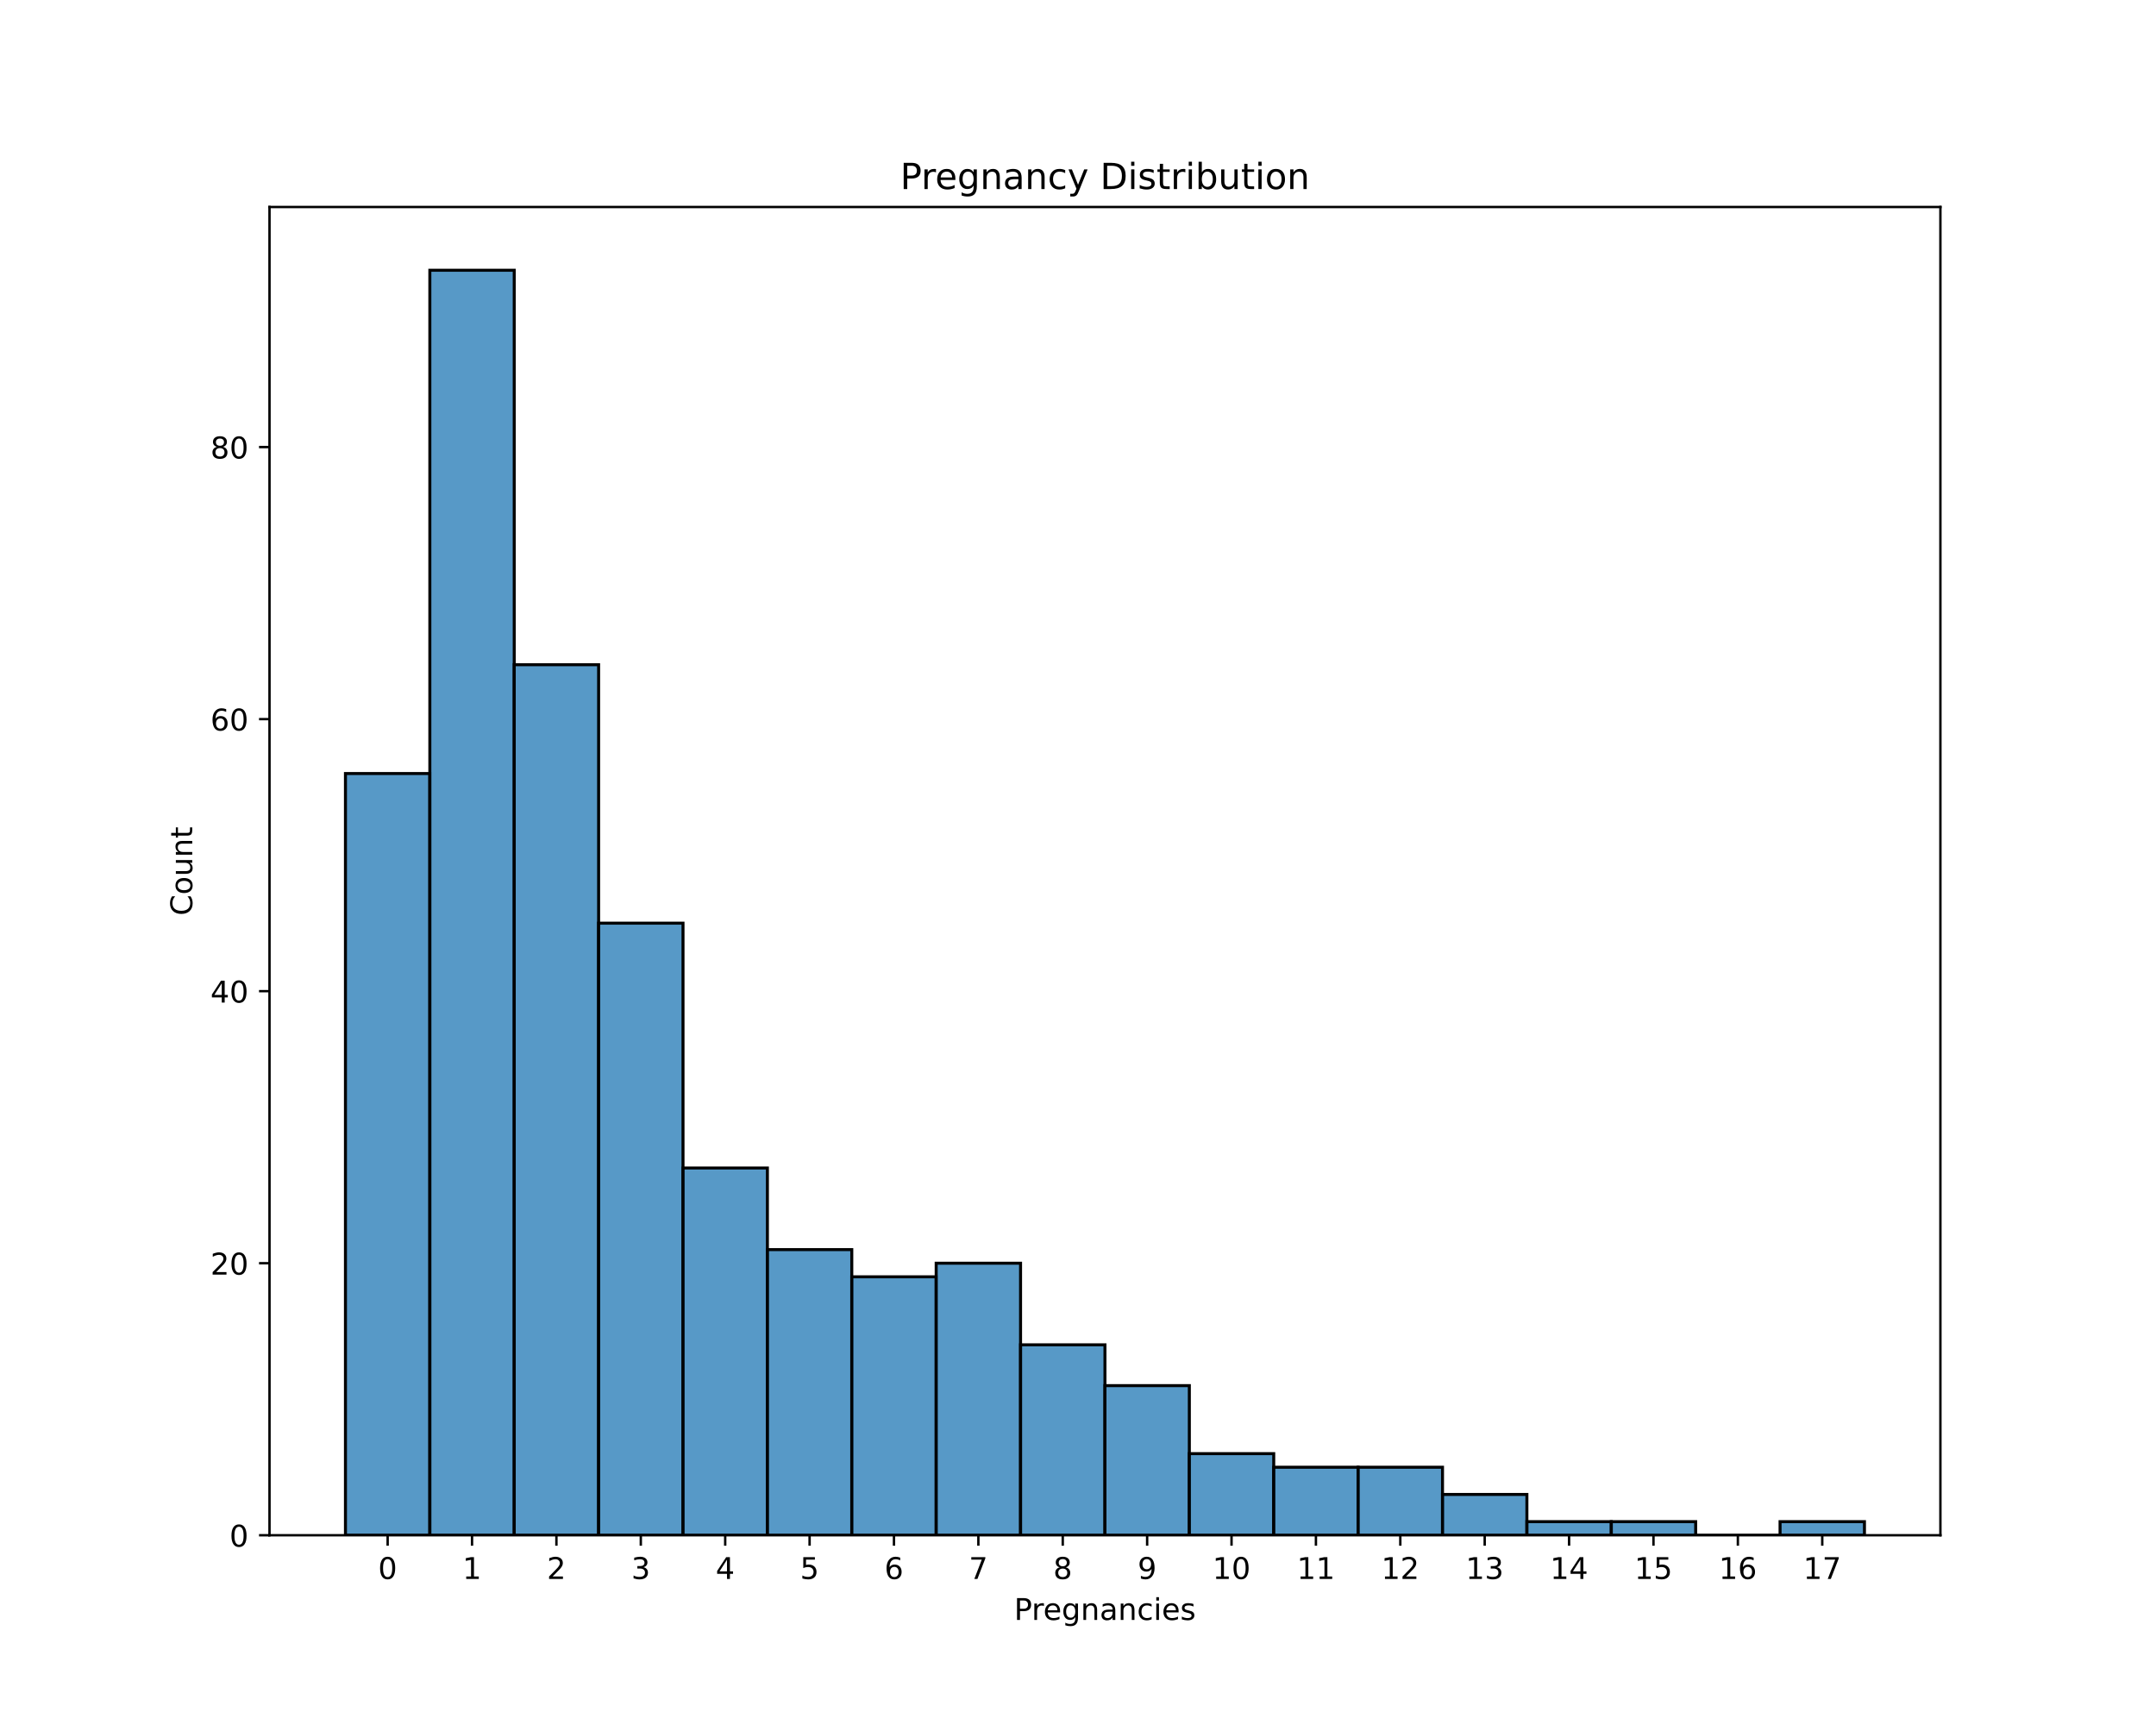
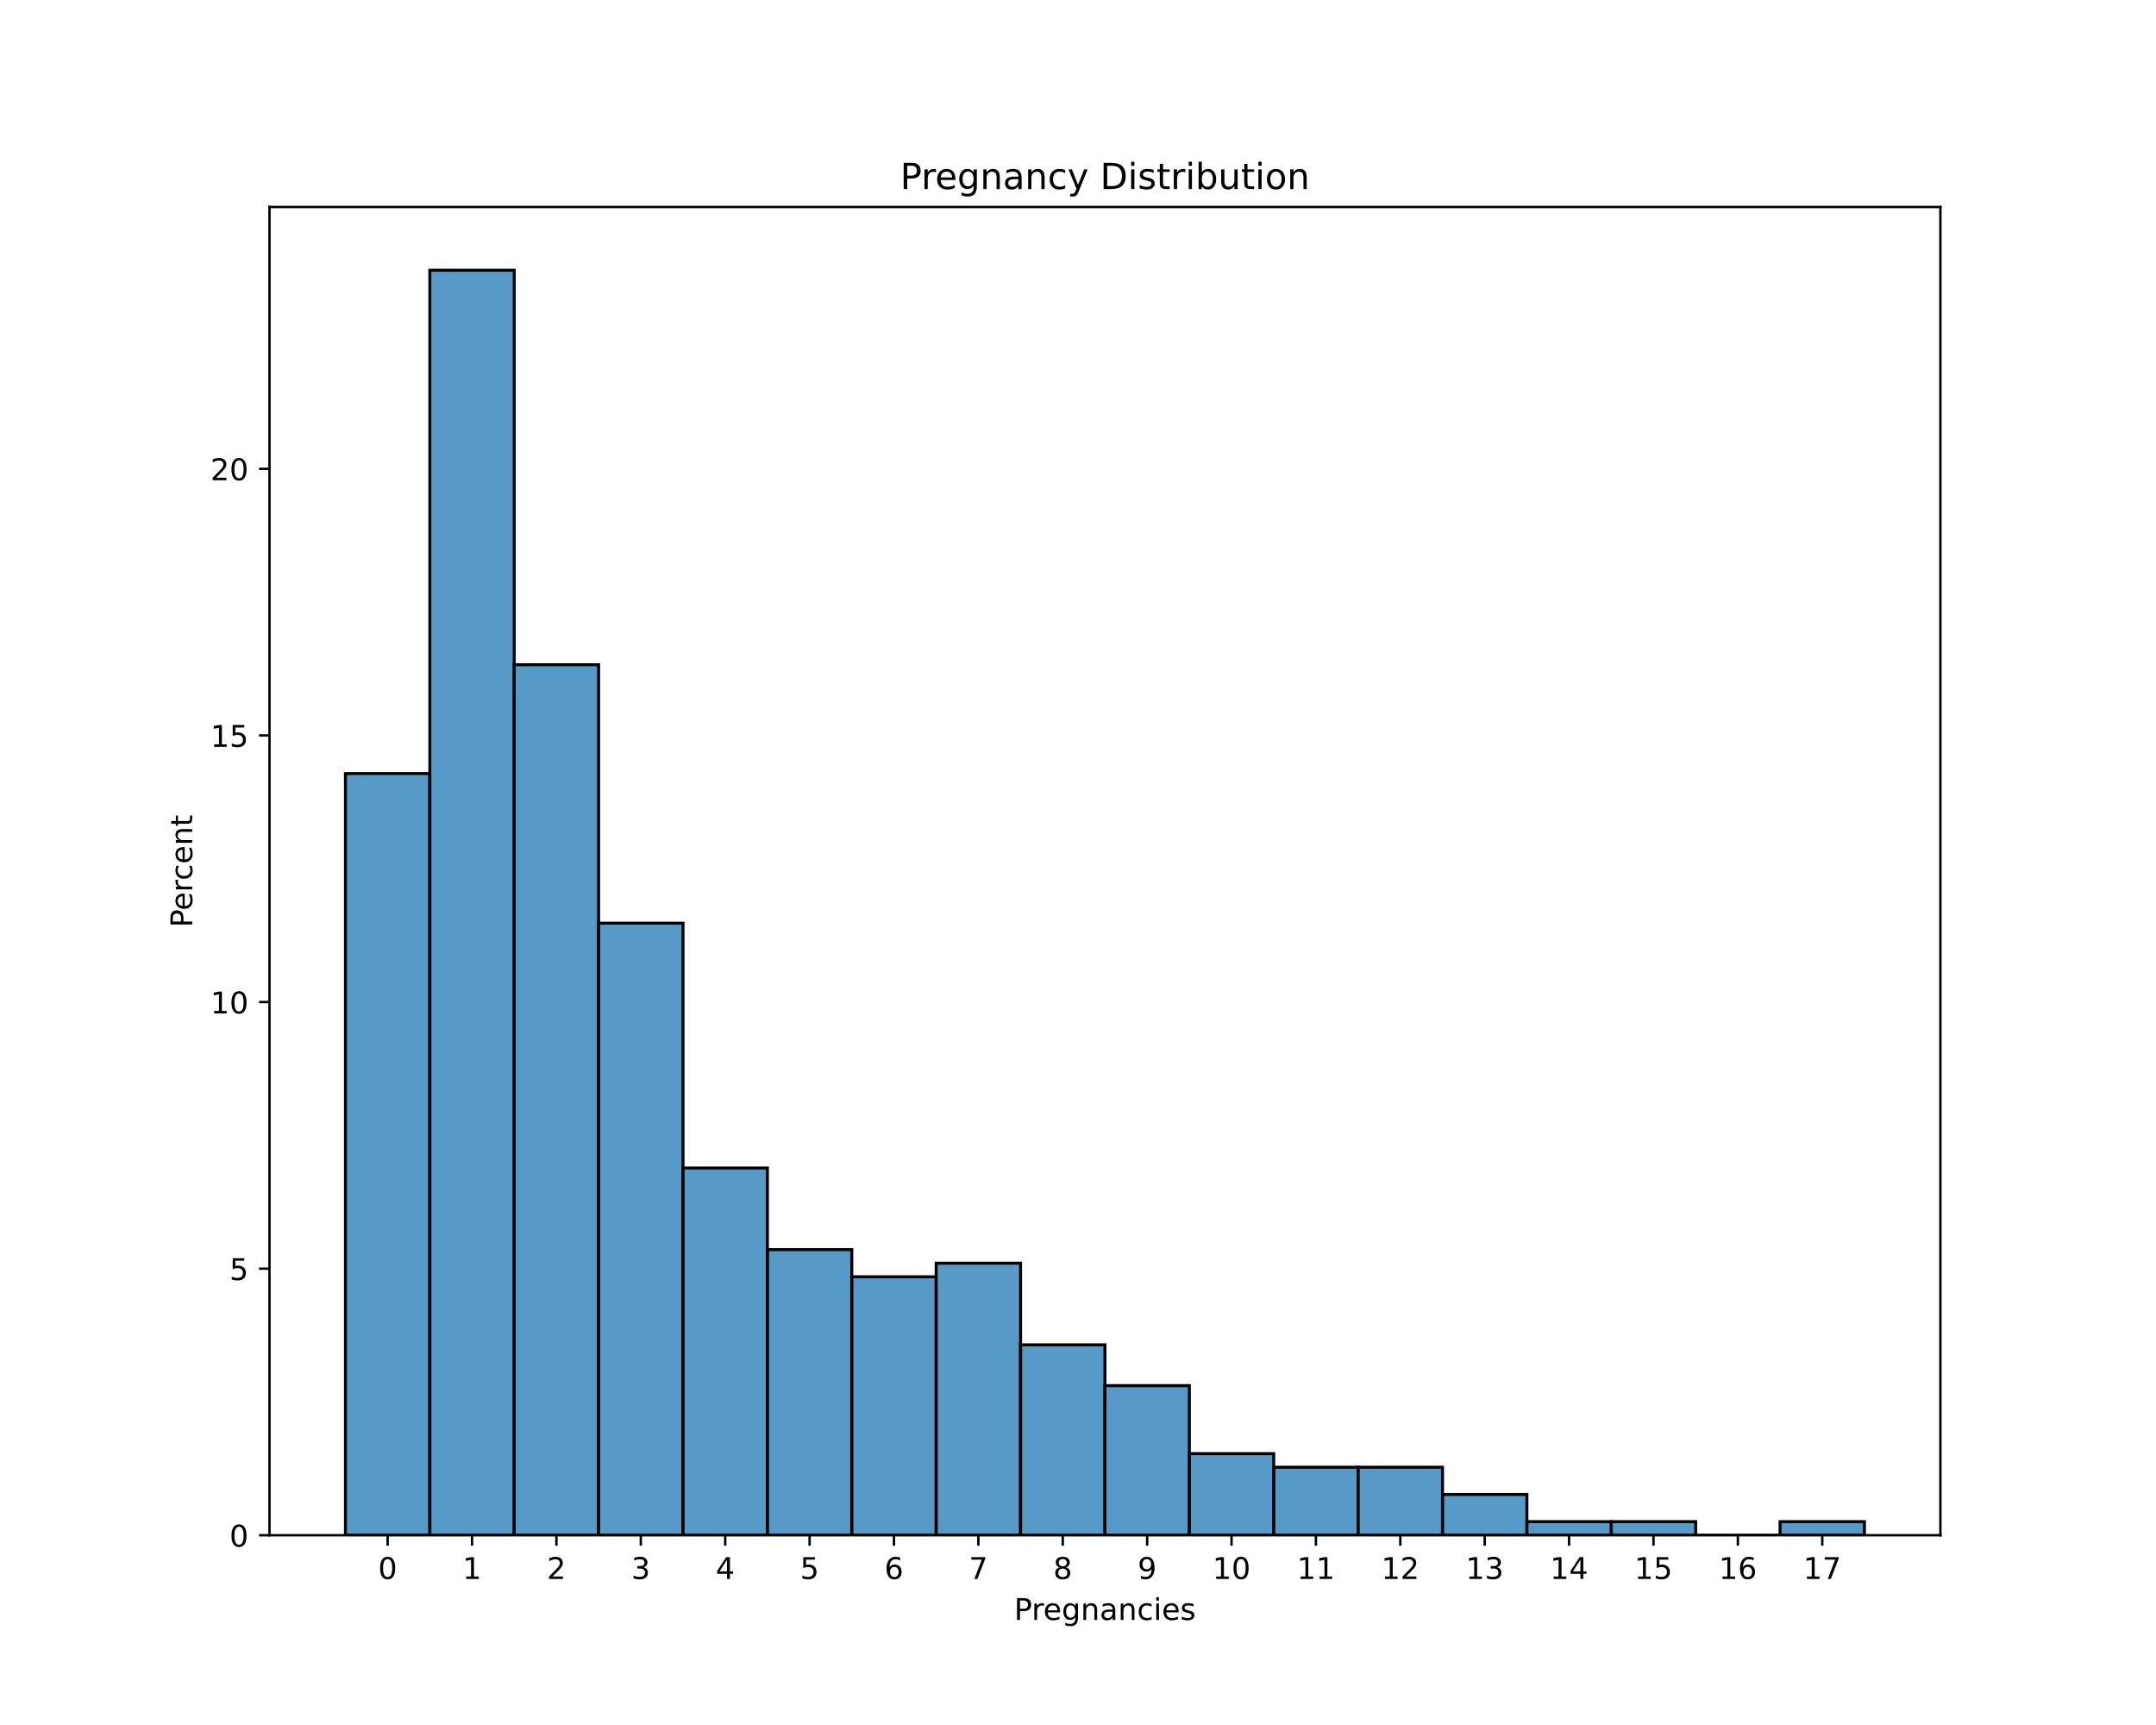
<svg xmlns="http://www.w3.org/2000/svg" xmlns:xlink="http://www.w3.org/1999/xlink" width="720pt" height="576pt" viewBox="0 0 720 576" version="1.1">
  <defs>
    <style type="text/css">*{stroke-linejoin: round; stroke-linecap: butt}</style>
  </defs>
  <g id="figure_1">
    <g id="patch_1">
      <path d="M 0 576  L 720 576  L 720 0  L 0 0  z " style="fill: #ffffff" />
    </g>
    <g id="axes_1">
      <g id="patch_2">
        <path d="M 90 512.64  L 648 512.64  L 648 69.12  L 90 69.12  z " style="fill: #ffffff" />
      </g>
      <g id="patch_3">
-         <path d="M 115.364 512.64  L 143.545 512.64  L 143.545 258.292  L 115.364 258.292  z " clip-path="url(#p772359a244)" style="fill: #1f77b4; fill-opacity: 0.75; stroke: #000000; stroke-linejoin: miter" />
+         <path d="M 115.364 512.64  L 143.545 512.64  L 143.545 258.292  L 115.364 258.292  z " clip-path="url(#p35749e398b)" style="fill: #1f77b4; fill-opacity: 0.75; stroke: #000000; stroke-linejoin: miter" />
      </g>
      <g id="patch_4">
-         <path d="M 143.545 512.64  L 171.727 512.64  L 171.727 90.24  L 143.545 90.24  z " clip-path="url(#p772359a244)" style="fill: #1f77b4; fill-opacity: 0.75; stroke: #000000; stroke-linejoin: miter" />
+         <path d="M 143.545 512.64  L 171.727 512.64  L 171.727 90.24  L 143.545 90.24  z " clip-path="url(#p35749e398b)" style="fill: #1f77b4; fill-opacity: 0.75; stroke: #000000; stroke-linejoin: miter" />
      </g>
      <g id="patch_5">
-         <path d="M 171.727 512.64  L 199.909 512.64  L 199.909 221.956  L 171.727 221.956  z " clip-path="url(#p772359a244)" style="fill: #1f77b4; fill-opacity: 0.75; stroke: #000000; stroke-linejoin: miter" />
+         <path d="M 171.727 512.64  L 199.909 512.64  L 199.909 221.956  L 171.727 221.956  z " clip-path="url(#p35749e398b)" style="fill: #1f77b4; fill-opacity: 0.75; stroke: #000000; stroke-linejoin: miter" />
      </g>
      <g id="patch_6">
-         <path d="M 199.909 512.64  L 228.091 512.64  L 228.091 308.253  L 199.909 308.253  z " clip-path="url(#p772359a244)" style="fill: #1f77b4; fill-opacity: 0.75; stroke: #000000; stroke-linejoin: miter" />
+         <path d="M 199.909 512.64  L 228.091 512.64  L 228.091 308.253  L 199.909 308.253  z " clip-path="url(#p35749e398b)" style="fill: #1f77b4; fill-opacity: 0.75; stroke: #000000; stroke-linejoin: miter" />
      </g>
      <g id="patch_7">
-         <path d="M 228.091 512.64  L 256.273 512.64  L 256.273 390.008  L 228.091 390.008  z " clip-path="url(#p772359a244)" style="fill: #1f77b4; fill-opacity: 0.75; stroke: #000000; stroke-linejoin: miter" />
+         <path d="M 228.091 512.64  L 256.273 512.64  L 256.273 390.008  L 228.091 390.008  z " clip-path="url(#p35749e398b)" style="fill: #1f77b4; fill-opacity: 0.75; stroke: #000000; stroke-linejoin: miter" />
      </g>
      <g id="patch_8">
-         <path d="M 256.273 512.64  L 284.455 512.64  L 284.455 417.259  L 256.273 417.259  z " clip-path="url(#p772359a244)" style="fill: #1f77b4; fill-opacity: 0.75; stroke: #000000; stroke-linejoin: miter" />
+         <path d="M 256.273 512.64  L 284.455 512.64  L 284.455 417.259  L 256.273 417.259  z " clip-path="url(#p35749e398b)" style="fill: #1f77b4; fill-opacity: 0.75; stroke: #000000; stroke-linejoin: miter" />
      </g>
      <g id="patch_9">
-         <path d="M 284.455 512.64  L 312.636 512.64  L 312.636 426.343  L 284.455 426.343  z " clip-path="url(#p772359a244)" style="fill: #1f77b4; fill-opacity: 0.75; stroke: #000000; stroke-linejoin: miter" />
+         <path d="M 284.455 512.64  L 312.636 512.64  L 312.636 426.343  L 284.455 426.343  z " clip-path="url(#p35749e398b)" style="fill: #1f77b4; fill-opacity: 0.75; stroke: #000000; stroke-linejoin: miter" />
      </g>
      <g id="patch_10">
-         <path d="M 312.636 512.64  L 340.818 512.64  L 340.818 421.801  L 312.636 421.801  z " clip-path="url(#p772359a244)" style="fill: #1f77b4; fill-opacity: 0.75; stroke: #000000; stroke-linejoin: miter" />
+         <path d="M 312.636 512.64  L 340.818 512.64  L 340.818 421.801  L 312.636 421.801  z " clip-path="url(#p35749e398b)" style="fill: #1f77b4; fill-opacity: 0.75; stroke: #000000; stroke-linejoin: miter" />
      </g>
      <g id="patch_11">
-         <path d="M 340.818 512.64  L 369 512.64  L 369 449.053  L 340.818 449.053  z " clip-path="url(#p772359a244)" style="fill: #1f77b4; fill-opacity: 0.75; stroke: #000000; stroke-linejoin: miter" />
+         <path d="M 340.818 512.64  L 369 512.64  L 369 449.053  L 340.818 449.053  z " clip-path="url(#p35749e398b)" style="fill: #1f77b4; fill-opacity: 0.75; stroke: #000000; stroke-linejoin: miter" />
      </g>
      <g id="patch_12">
-         <path d="M 369 512.64  L 397.182 512.64  L 397.182 462.679  L 369 462.679  z " clip-path="url(#p772359a244)" style="fill: #1f77b4; fill-opacity: 0.75; stroke: #000000; stroke-linejoin: miter" />
+         <path d="M 369 512.64  L 397.182 512.64  L 397.182 462.679  L 369 462.679  z " clip-path="url(#p35749e398b)" style="fill: #1f77b4; fill-opacity: 0.75; stroke: #000000; stroke-linejoin: miter" />
      </g>
      <g id="patch_13">
-         <path d="M 397.182 512.64  L 425.364 512.64  L 425.364 485.388  L 397.182 485.388  z " clip-path="url(#p772359a244)" style="fill: #1f77b4; fill-opacity: 0.75; stroke: #000000; stroke-linejoin: miter" />
+         <path d="M 397.182 512.64  L 425.364 512.64  L 425.364 485.388  L 397.182 485.388  z " clip-path="url(#p35749e398b)" style="fill: #1f77b4; fill-opacity: 0.75; stroke: #000000; stroke-linejoin: miter" />
      </g>
      <g id="patch_14">
-         <path d="M 425.364 512.64  L 453.545 512.64  L 453.545 489.93  L 425.364 489.93  z " clip-path="url(#p772359a244)" style="fill: #1f77b4; fill-opacity: 0.75; stroke: #000000; stroke-linejoin: miter" />
+         <path d="M 425.364 512.64  L 453.545 512.64  L 453.545 489.93  L 425.364 489.93  z " clip-path="url(#p35749e398b)" style="fill: #1f77b4; fill-opacity: 0.75; stroke: #000000; stroke-linejoin: miter" />
      </g>
      <g id="patch_15">
-         <path d="M 453.545 512.64  L 481.727 512.64  L 481.727 489.93  L 453.545 489.93  z " clip-path="url(#p772359a244)" style="fill: #1f77b4; fill-opacity: 0.75; stroke: #000000; stroke-linejoin: miter" />
+         <path d="M 453.545 512.64  L 481.727 512.64  L 481.727 489.93  L 453.545 489.93  z " clip-path="url(#p35749e398b)" style="fill: #1f77b4; fill-opacity: 0.75; stroke: #000000; stroke-linejoin: miter" />
      </g>
      <g id="patch_16">
-         <path d="M 481.727 512.64  L 509.909 512.64  L 509.909 499.014  L 481.727 499.014  z " clip-path="url(#p772359a244)" style="fill: #1f77b4; fill-opacity: 0.75; stroke: #000000; stroke-linejoin: miter" />
+         <path d="M 481.727 512.64  L 509.909 512.64  L 509.909 499.014  L 481.727 499.014  z " clip-path="url(#p35749e398b)" style="fill: #1f77b4; fill-opacity: 0.75; stroke: #000000; stroke-linejoin: miter" />
      </g>
      <g id="patch_17">
-         <path d="M 509.909 512.64  L 538.091 512.64  L 538.091 508.098  L 509.909 508.098  z " clip-path="url(#p772359a244)" style="fill: #1f77b4; fill-opacity: 0.75; stroke: #000000; stroke-linejoin: miter" />
+         <path d="M 509.909 512.64  L 538.091 512.64  L 538.091 508.098  L 509.909 508.098  z " clip-path="url(#p35749e398b)" style="fill: #1f77b4; fill-opacity: 0.75; stroke: #000000; stroke-linejoin: miter" />
      </g>
      <g id="patch_18">
-         <path d="M 538.091 512.64  L 566.273 512.64  L 566.273 508.098  L 538.091 508.098  z " clip-path="url(#p772359a244)" style="fill: #1f77b4; fill-opacity: 0.75; stroke: #000000; stroke-linejoin: miter" />
+         <path d="M 538.091 512.64  L 566.273 512.64  L 566.273 508.098  L 538.091 508.098  z " clip-path="url(#p35749e398b)" style="fill: #1f77b4; fill-opacity: 0.75; stroke: #000000; stroke-linejoin: miter" />
      </g>
      <g id="patch_19">
-         <path d="M 566.273 512.64  L 594.455 512.64  L 594.455 512.64  L 566.273 512.64  z " clip-path="url(#p772359a244)" style="fill: #1f77b4; fill-opacity: 0.75; stroke: #000000; stroke-linejoin: miter" />
+         <path d="M 566.273 512.64  L 594.455 512.64  L 594.455 512.64  L 566.273 512.64  z " clip-path="url(#p35749e398b)" style="fill: #1f77b4; fill-opacity: 0.75; stroke: #000000; stroke-linejoin: miter" />
      </g>
      <g id="patch_20">
-         <path d="M 594.455 512.64  L 622.636 512.64  L 622.636 508.098  L 594.455 508.098  z " clip-path="url(#p772359a244)" style="fill: #1f77b4; fill-opacity: 0.75; stroke: #000000; stroke-linejoin: miter" />
+         <path d="M 594.455 512.64  L 622.636 512.64  L 622.636 508.098  L 594.455 508.098  z " clip-path="url(#p35749e398b)" style="fill: #1f77b4; fill-opacity: 0.75; stroke: #000000; stroke-linejoin: miter" />
      </g>
      <g id="matplotlib.axis_1">
        <g id="xtick_1">
          <g id="line2d_1">
            <defs>
-               <path id="m7f346ef79d" d="M 0 0  L 0 3.5  " style="stroke: #000000; stroke-width: 0.8" />
+               <path id="m1b18b7edf6" d="M 0 0  L 0 3.5  " style="stroke: #000000; stroke-width: 0.8" />
            </defs>
            <g>
-               <use xlink:href="#m7f346ef79d" x="129.455" y="512.64" style="stroke: #000000; stroke-width: 0.8" />
+               <use xlink:href="#m1b18b7edf6" x="129.455" y="512.64" style="stroke: #000000; stroke-width: 0.8" />
            </g>
          </g>
          <g id="text_1">
            <g transform="translate(126.2733 527.2384) scale(0.1 -0.1)">
              <defs>
                <path id="DejaVuSans-30" d="M 2034 4250  Q 1547 4250 1301 3770  Q 1056 3291 1056 2328  Q 1056 1369 1301 889  Q 1547 409 2034 409  Q 2525 409 2770 889  Q 3016 1369 3016 2328  Q 3016 3291 2770 3770  Q 2525 4250 2034 4250  z M 2034 4750  Q 2819 4750 3233 4129  Q 3647 3509 3647 2328  Q 3647 1150 3233 529  Q 2819 -91 2034 -91  Q 1250 -91 836 529  Q 422 1150 422 2328  Q 422 3509 836 4129  Q 1250 4750 2034 4750  z " transform="scale(0.015625)" />
              </defs>
              <use xlink:href="#DejaVuSans-30" />
            </g>
          </g>
        </g>
        <g id="xtick_2">
          <g id="line2d_2">
            <g>
-               <use xlink:href="#m7f346ef79d" x="157.636" y="512.64" style="stroke: #000000; stroke-width: 0.8" />
+               <use xlink:href="#m1b18b7edf6" x="157.636" y="512.64" style="stroke: #000000; stroke-width: 0.8" />
            </g>
          </g>
          <g id="text_2">
            <g transform="translate(154.4551 527.2384) scale(0.1 -0.1)">
              <defs>
                <path id="DejaVuSans-31" d="M 794 531  L 1825 531  L 1825 4091  L 703 3866  L 703 4441  L 1819 4666  L 2450 4666  L 2450 531  L 3481 531  L 3481 0  L 794 0  L 794 531  z " transform="scale(0.015625)" />
              </defs>
              <use xlink:href="#DejaVuSans-31" />
            </g>
          </g>
        </g>
        <g id="xtick_3">
          <g id="line2d_3">
            <g>
-               <use xlink:href="#m7f346ef79d" x="185.818" y="512.64" style="stroke: #000000; stroke-width: 0.8" />
+               <use xlink:href="#m1b18b7edf6" x="185.818" y="512.64" style="stroke: #000000; stroke-width: 0.8" />
            </g>
          </g>
          <g id="text_3">
            <g transform="translate(182.6369 527.2384) scale(0.1 -0.1)">
              <defs>
                <path id="DejaVuSans-32" d="M 1228 531  L 3431 531  L 3431 0  L 469 0  L 469 531  Q 828 903 1448 1529  Q 2069 2156 2228 2338  Q 2531 2678 2651 2914  Q 2772 3150 2772 3378  Q 2772 3750 2511 3984  Q 2250 4219 1831 4219  Q 1534 4219 1204 4116  Q 875 4013 500 3803  L 500 4441  Q 881 4594 1212 4672  Q 1544 4750 1819 4750  Q 2544 4750 2975 4387  Q 3406 4025 3406 3419  Q 3406 3131 3298 2873  Q 3191 2616 2906 2266  Q 2828 2175 2409 1742  Q 1991 1309 1228 531  z " transform="scale(0.015625)" />
              </defs>
              <use xlink:href="#DejaVuSans-32" />
            </g>
          </g>
        </g>
        <g id="xtick_4">
          <g id="line2d_4">
            <g>
-               <use xlink:href="#m7f346ef79d" x="214" y="512.64" style="stroke: #000000; stroke-width: 0.8" />
+               <use xlink:href="#m1b18b7edf6" x="214" y="512.64" style="stroke: #000000; stroke-width: 0.8" />
            </g>
          </g>
          <g id="text_4">
            <g transform="translate(210.8187 527.2384) scale(0.1 -0.1)">
              <defs>
                <path id="DejaVuSans-33" d="M 2597 2516  Q 3050 2419 3304 2112  Q 3559 1806 3559 1356  Q 3559 666 3084 287  Q 2609 -91 1734 -91  Q 1441 -91 1130 -33  Q 819 25 488 141  L 488 750  Q 750 597 1062 519  Q 1375 441 1716 441  Q 2309 441 2620 675  Q 2931 909 2931 1356  Q 2931 1769 2642 2001  Q 2353 2234 1838 2234  L 1294 2234  L 1294 2753  L 1863 2753  Q 2328 2753 2575 2939  Q 2822 3125 2822 3475  Q 2822 3834 2567 4026  Q 2313 4219 1838 4219  Q 1578 4219 1281 4162  Q 984 4106 628 3988  L 628 4550  Q 988 4650 1302 4700  Q 1616 4750 1894 4750  Q 2613 4750 3031 4423  Q 3450 4097 3450 3541  Q 3450 3153 3228 2886  Q 3006 2619 2597 2516  z " transform="scale(0.015625)" />
              </defs>
              <use xlink:href="#DejaVuSans-33" />
            </g>
          </g>
        </g>
        <g id="xtick_5">
          <g id="line2d_5">
            <g>
-               <use xlink:href="#m7f346ef79d" x="242.182" y="512.64" style="stroke: #000000; stroke-width: 0.8" />
+               <use xlink:href="#m1b18b7edf6" x="242.182" y="512.64" style="stroke: #000000; stroke-width: 0.8" />
            </g>
          </g>
          <g id="text_5">
            <g transform="translate(239.0006 527.2384) scale(0.1 -0.1)">
              <defs>
                <path id="DejaVuSans-34" d="M 2419 4116  L 825 1625  L 2419 1625  L 2419 4116  z M 2253 4666  L 3047 4666  L 3047 1625  L 3713 1625  L 3713 1100  L 3047 1100  L 3047 0  L 2419 0  L 2419 1100  L 313 1100  L 313 1709  L 2253 4666  z " transform="scale(0.015625)" />
              </defs>
              <use xlink:href="#DejaVuSans-34" />
            </g>
          </g>
        </g>
        <g id="xtick_6">
          <g id="line2d_6">
            <g>
-               <use xlink:href="#m7f346ef79d" x="270.364" y="512.64" style="stroke: #000000; stroke-width: 0.8" />
+               <use xlink:href="#m1b18b7edf6" x="270.364" y="512.64" style="stroke: #000000; stroke-width: 0.8" />
            </g>
          </g>
          <g id="text_6">
            <g transform="translate(267.1824 527.2384) scale(0.1 -0.1)">
              <defs>
                <path id="DejaVuSans-35" d="M 691 4666  L 3169 4666  L 3169 4134  L 1269 4134  L 1269 2991  Q 1406 3038 1543 3061  Q 1681 3084 1819 3084  Q 2600 3084 3056 2656  Q 3513 2228 3513 1497  Q 3513 744 3044 326  Q 2575 -91 1722 -91  Q 1428 -91 1123 -41  Q 819 9 494 109  L 494 744  Q 775 591 1075 516  Q 1375 441 1709 441  Q 2250 441 2565 725  Q 2881 1009 2881 1497  Q 2881 1984 2565 2268  Q 2250 2553 1709 2553  Q 1456 2553 1204 2497  Q 953 2441 691 2322  L 691 4666  z " transform="scale(0.015625)" />
              </defs>
              <use xlink:href="#DejaVuSans-35" />
            </g>
          </g>
        </g>
        <g id="xtick_7">
          <g id="line2d_7">
            <g>
-               <use xlink:href="#m7f346ef79d" x="298.545" y="512.64" style="stroke: #000000; stroke-width: 0.8" />
+               <use xlink:href="#m1b18b7edf6" x="298.545" y="512.64" style="stroke: #000000; stroke-width: 0.8" />
            </g>
          </g>
          <g id="text_7">
            <g transform="translate(295.3642 527.2384) scale(0.1 -0.1)">
              <defs>
                <path id="DejaVuSans-36" d="M 2113 2584  Q 1688 2584 1439 2293  Q 1191 2003 1191 1497  Q 1191 994 1439 701  Q 1688 409 2113 409  Q 2538 409 2786 701  Q 3034 994 3034 1497  Q 3034 2003 2786 2293  Q 2538 2584 2113 2584  z M 3366 4563  L 3366 3988  Q 3128 4100 2886 4159  Q 2644 4219 2406 4219  Q 1781 4219 1451 3797  Q 1122 3375 1075 2522  Q 1259 2794 1537 2939  Q 1816 3084 2150 3084  Q 2853 3084 3261 2657  Q 3669 2231 3669 1497  Q 3669 778 3244 343  Q 2819 -91 2113 -91  Q 1303 -91 875 529  Q 447 1150 447 2328  Q 447 3434 972 4092  Q 1497 4750 2381 4750  Q 2619 4750 2861 4703  Q 3103 4656 3366 4563  z " transform="scale(0.015625)" />
              </defs>
              <use xlink:href="#DejaVuSans-36" />
            </g>
          </g>
        </g>
        <g id="xtick_8">
          <g id="line2d_8">
            <g>
-               <use xlink:href="#m7f346ef79d" x="326.727" y="512.64" style="stroke: #000000; stroke-width: 0.8" />
+               <use xlink:href="#m1b18b7edf6" x="326.727" y="512.64" style="stroke: #000000; stroke-width: 0.8" />
            </g>
          </g>
          <g id="text_8">
            <g transform="translate(323.546 527.2384) scale(0.1 -0.1)">
              <defs>
                <path id="DejaVuSans-37" d="M 525 4666  L 3525 4666  L 3525 4397  L 1831 0  L 1172 0  L 2766 4134  L 525 4134  L 525 4666  z " transform="scale(0.015625)" />
              </defs>
              <use xlink:href="#DejaVuSans-37" />
            </g>
          </g>
        </g>
        <g id="xtick_9">
          <g id="line2d_9">
            <g>
-               <use xlink:href="#m7f346ef79d" x="354.909" y="512.64" style="stroke: #000000; stroke-width: 0.8" />
+               <use xlink:href="#m1b18b7edf6" x="354.909" y="512.64" style="stroke: #000000; stroke-width: 0.8" />
            </g>
          </g>
          <g id="text_9">
            <g transform="translate(351.7278 527.2384) scale(0.1 -0.1)">
              <defs>
                <path id="DejaVuSans-38" d="M 2034 2216  Q 1584 2216 1326 1975  Q 1069 1734 1069 1313  Q 1069 891 1326 650  Q 1584 409 2034 409  Q 2484 409 2743 651  Q 3003 894 3003 1313  Q 3003 1734 2745 1975  Q 2488 2216 2034 2216  z M 1403 2484  Q 997 2584 770 2862  Q 544 3141 544 3541  Q 544 4100 942 4425  Q 1341 4750 2034 4750  Q 2731 4750 3128 4425  Q 3525 4100 3525 3541  Q 3525 3141 3298 2862  Q 3072 2584 2669 2484  Q 3125 2378 3379 2068  Q 3634 1759 3634 1313  Q 3634 634 3220 271  Q 2806 -91 2034 -91  Q 1263 -91 848 271  Q 434 634 434 1313  Q 434 1759 690 2068  Q 947 2378 1403 2484  z M 1172 3481  Q 1172 3119 1398 2916  Q 1625 2713 2034 2713  Q 2441 2713 2670 2916  Q 2900 3119 2900 3481  Q 2900 3844 2670 4047  Q 2441 4250 2034 4250  Q 1625 4250 1398 4047  Q 1172 3844 1172 3481  z " transform="scale(0.015625)" />
              </defs>
              <use xlink:href="#DejaVuSans-38" />
            </g>
          </g>
        </g>
        <g id="xtick_10">
          <g id="line2d_10">
            <g>
-               <use xlink:href="#m7f346ef79d" x="383.091" y="512.64" style="stroke: #000000; stroke-width: 0.8" />
+               <use xlink:href="#m1b18b7edf6" x="383.091" y="512.64" style="stroke: #000000; stroke-width: 0.8" />
            </g>
          </g>
          <g id="text_10">
            <g transform="translate(379.9097 527.2384) scale(0.1 -0.1)">
              <defs>
                <path id="DejaVuSans-39" d="M 703 97  L 703 672  Q 941 559 1184 500  Q 1428 441 1663 441  Q 2288 441 2617 861  Q 2947 1281 2994 2138  Q 2813 1869 2534 1725  Q 2256 1581 1919 1581  Q 1219 1581 811 2004  Q 403 2428 403 3163  Q 403 3881 828 4315  Q 1253 4750 1959 4750  Q 2769 4750 3195 4129  Q 3622 3509 3622 2328  Q 3622 1225 3098 567  Q 2575 -91 1691 -91  Q 1453 -91 1209 -44  Q 966 3 703 97  z M 1959 2075  Q 2384 2075 2632 2365  Q 2881 2656 2881 3163  Q 2881 3666 2632 3958  Q 2384 4250 1959 4250  Q 1534 4250 1286 3958  Q 1038 3666 1038 3163  Q 1038 2656 1286 2365  Q 1534 2075 1959 2075  z " transform="scale(0.015625)" />
              </defs>
              <use xlink:href="#DejaVuSans-39" />
            </g>
          </g>
        </g>
        <g id="xtick_11">
          <g id="line2d_11">
            <g>
-               <use xlink:href="#m7f346ef79d" x="411.273" y="512.64" style="stroke: #000000; stroke-width: 0.8" />
+               <use xlink:href="#m1b18b7edf6" x="411.273" y="512.64" style="stroke: #000000; stroke-width: 0.8" />
            </g>
          </g>
          <g id="text_11">
            <g transform="translate(404.9102 527.2384) scale(0.1 -0.1)">
              <use xlink:href="#DejaVuSans-31" />
-               <use xlink:href="#DejaVuSans-30" transform="translate(63.62305 0)" />
+               <use xlink:href="#DejaVuSans-30" x="63.623" />
            </g>
          </g>
        </g>
        <g id="xtick_12">
          <g id="line2d_12">
            <g>
-               <use xlink:href="#m7f346ef79d" x="439.455" y="512.64" style="stroke: #000000; stroke-width: 0.8" />
+               <use xlink:href="#m1b18b7edf6" x="439.455" y="512.64" style="stroke: #000000; stroke-width: 0.8" />
            </g>
          </g>
          <g id="text_12">
            <g transform="translate(433.092 527.2384) scale(0.1 -0.1)">
              <use xlink:href="#DejaVuSans-31" />
-               <use xlink:href="#DejaVuSans-31" transform="translate(63.62305 0)" />
+               <use xlink:href="#DejaVuSans-31" x="63.623" />
            </g>
          </g>
        </g>
        <g id="xtick_13">
          <g id="line2d_13">
            <g>
-               <use xlink:href="#m7f346ef79d" x="467.636" y="512.64" style="stroke: #000000; stroke-width: 0.8" />
+               <use xlink:href="#m1b18b7edf6" x="467.636" y="512.64" style="stroke: #000000; stroke-width: 0.8" />
            </g>
          </g>
          <g id="text_13">
            <g transform="translate(461.2739 527.2384) scale(0.1 -0.1)">
              <use xlink:href="#DejaVuSans-31" />
-               <use xlink:href="#DejaVuSans-32" transform="translate(63.62305 0)" />
+               <use xlink:href="#DejaVuSans-32" x="63.623" />
            </g>
          </g>
        </g>
        <g id="xtick_14">
          <g id="line2d_14">
            <g>
-               <use xlink:href="#m7f346ef79d" x="495.818" y="512.64" style="stroke: #000000; stroke-width: 0.8" />
+               <use xlink:href="#m1b18b7edf6" x="495.818" y="512.64" style="stroke: #000000; stroke-width: 0.8" />
            </g>
          </g>
          <g id="text_14">
            <g transform="translate(489.4557 527.2384) scale(0.1 -0.1)">
              <use xlink:href="#DejaVuSans-31" />
-               <use xlink:href="#DejaVuSans-33" transform="translate(63.62305 0)" />
+               <use xlink:href="#DejaVuSans-33" x="63.623" />
            </g>
          </g>
        </g>
        <g id="xtick_15">
          <g id="line2d_15">
            <g>
-               <use xlink:href="#m7f346ef79d" x="524" y="512.64" style="stroke: #000000; stroke-width: 0.8" />
+               <use xlink:href="#m1b18b7edf6" x="524" y="512.64" style="stroke: #000000; stroke-width: 0.8" />
            </g>
          </g>
          <g id="text_15">
            <g transform="translate(517.6375 527.2384) scale(0.1 -0.1)">
              <use xlink:href="#DejaVuSans-31" />
-               <use xlink:href="#DejaVuSans-34" transform="translate(63.62305 0)" />
+               <use xlink:href="#DejaVuSans-34" x="63.623" />
            </g>
          </g>
        </g>
        <g id="xtick_16">
          <g id="line2d_16">
            <g>
-               <use xlink:href="#m7f346ef79d" x="552.182" y="512.64" style="stroke: #000000; stroke-width: 0.8" />
+               <use xlink:href="#m1b18b7edf6" x="552.182" y="512.64" style="stroke: #000000; stroke-width: 0.8" />
            </g>
          </g>
          <g id="text_16">
            <g transform="translate(545.8193 527.2384) scale(0.1 -0.1)">
              <use xlink:href="#DejaVuSans-31" />
-               <use xlink:href="#DejaVuSans-35" transform="translate(63.62305 0)" />
+               <use xlink:href="#DejaVuSans-35" x="63.623" />
            </g>
          </g>
        </g>
        <g id="xtick_17">
          <g id="line2d_17">
            <g>
-               <use xlink:href="#m7f346ef79d" x="580.364" y="512.64" style="stroke: #000000; stroke-width: 0.8" />
+               <use xlink:href="#m1b18b7edf6" x="580.364" y="512.64" style="stroke: #000000; stroke-width: 0.8" />
            </g>
          </g>
          <g id="text_17">
            <g transform="translate(574.0011 527.2384) scale(0.1 -0.1)">
              <use xlink:href="#DejaVuSans-31" />
-               <use xlink:href="#DejaVuSans-36" transform="translate(63.62305 0)" />
+               <use xlink:href="#DejaVuSans-36" x="63.623" />
            </g>
          </g>
        </g>
        <g id="xtick_18">
          <g id="line2d_18">
            <g>
-               <use xlink:href="#m7f346ef79d" x="608.545" y="512.64" style="stroke: #000000; stroke-width: 0.8" />
+               <use xlink:href="#m1b18b7edf6" x="608.545" y="512.64" style="stroke: #000000; stroke-width: 0.8" />
            </g>
          </g>
          <g id="text_18">
            <g transform="translate(602.183 527.2384) scale(0.1 -0.1)">
              <use xlink:href="#DejaVuSans-31" />
-               <use xlink:href="#DejaVuSans-37" transform="translate(63.62305 0)" />
+               <use xlink:href="#DejaVuSans-37" x="63.623" />
            </g>
          </g>
        </g>
        <g id="text_19">
          <g transform="translate(338.6578 540.9166) scale(0.1 -0.1)">
            <defs>
              <path id="DejaVuSans-50" d="M 1259 4147  L 1259 2394  L 2053 2394  Q 2494 2394 2734 2622  Q 2975 2850 2975 3272  Q 2975 3691 2734 3919  Q 2494 4147 2053 4147  L 1259 4147  z M 628 4666  L 2053 4666  Q 2838 4666 3239 4311  Q 3641 3956 3641 3272  Q 3641 2581 3239 2228  Q 2838 1875 2053 1875  L 1259 1875  L 1259 0  L 628 0  L 628 4666  z " transform="scale(0.015625)" />
              <path id="DejaVuSans-72" d="M 2631 2963  Q 2534 3019 2420 3045  Q 2306 3072 2169 3072  Q 1681 3072 1420 2755  Q 1159 2438 1159 1844  L 1159 0  L 581 0  L 581 3500  L 1159 3500  L 1159 2956  Q 1341 3275 1631 3429  Q 1922 3584 2338 3584  Q 2397 3584 2469 3576  Q 2541 3569 2628 3553  L 2631 2963  z " transform="scale(0.015625)" />
              <path id="DejaVuSans-65" d="M 3597 1894  L 3597 1613  L 953 1613  Q 991 1019 1311 708  Q 1631 397 2203 397  Q 2534 397 2845 478  Q 3156 559 3463 722  L 3463 178  Q 3153 47 2828 -22  Q 2503 -91 2169 -91  Q 1331 -91 842 396  Q 353 884 353 1716  Q 353 2575 817 3079  Q 1281 3584 2069 3584  Q 2775 3584 3186 3129  Q 3597 2675 3597 1894  z M 3022 2063  Q 3016 2534 2758 2815  Q 2500 3097 2075 3097  Q 1594 3097 1305 2825  Q 1016 2553 972 2059  L 3022 2063  z " transform="scale(0.015625)" />
              <path id="DejaVuSans-67" d="M 2906 1791  Q 2906 2416 2648 2759  Q 2391 3103 1925 3103  Q 1463 3103 1205 2759  Q 947 2416 947 1791  Q 947 1169 1205 825  Q 1463 481 1925 481  Q 2391 481 2648 825  Q 2906 1169 2906 1791  z M 3481 434  Q 3481 -459 3084 -895  Q 2688 -1331 1869 -1331  Q 1566 -1331 1297 -1286  Q 1028 -1241 775 -1147  L 775 -588  Q 1028 -725 1275 -790  Q 1522 -856 1778 -856  Q 2344 -856 2625 -561  Q 2906 -266 2906 331  L 2906 616  Q 2728 306 2450 153  Q 2172 0 1784 0  Q 1141 0 747 490  Q 353 981 353 1791  Q 353 2603 747 3093  Q 1141 3584 1784 3584  Q 2172 3584 2450 3431  Q 2728 3278 2906 2969  L 2906 3500  L 3481 3500  L 3481 434  z " transform="scale(0.015625)" />
              <path id="DejaVuSans-6e" d="M 3513 2113  L 3513 0  L 2938 0  L 2938 2094  Q 2938 2591 2744 2837  Q 2550 3084 2163 3084  Q 1697 3084 1428 2787  Q 1159 2491 1159 1978  L 1159 0  L 581 0  L 581 3500  L 1159 3500  L 1159 2956  Q 1366 3272 1645 3428  Q 1925 3584 2291 3584  Q 2894 3584 3203 3211  Q 3513 2838 3513 2113  z " transform="scale(0.015625)" />
              <path id="DejaVuSans-61" d="M 2194 1759  Q 1497 1759 1228 1600  Q 959 1441 959 1056  Q 959 750 1161 570  Q 1363 391 1709 391  Q 2188 391 2477 730  Q 2766 1069 2766 1631  L 2766 1759  L 2194 1759  z M 3341 1997  L 3341 0  L 2766 0  L 2766 531  Q 2569 213 2275 61  Q 1981 -91 1556 -91  Q 1019 -91 701 211  Q 384 513 384 1019  Q 384 1609 779 1909  Q 1175 2209 1959 2209  L 2766 2209  L 2766 2266  Q 2766 2663 2505 2880  Q 2244 3097 1772 3097  Q 1472 3097 1187 3025  Q 903 2953 641 2809  L 641 3341  Q 956 3463 1253 3523  Q 1550 3584 1831 3584  Q 2591 3584 2966 3190  Q 3341 2797 3341 1997  z " transform="scale(0.015625)" />
              <path id="DejaVuSans-63" d="M 3122 3366  L 3122 2828  Q 2878 2963 2633 3030  Q 2388 3097 2138 3097  Q 1578 3097 1268 2742  Q 959 2388 959 1747  Q 959 1106 1268 751  Q 1578 397 2138 397  Q 2388 397 2633 464  Q 2878 531 3122 666  L 3122 134  Q 2881 22 2623 -34  Q 2366 -91 2075 -91  Q 1284 -91 818 406  Q 353 903 353 1747  Q 353 2603 823 3093  Q 1294 3584 2113 3584  Q 2378 3584 2631 3529  Q 2884 3475 3122 3366  z " transform="scale(0.015625)" />
              <path id="DejaVuSans-69" d="M 603 3500  L 1178 3500  L 1178 0  L 603 0  L 603 3500  z M 603 4863  L 1178 4863  L 1178 4134  L 603 4134  L 603 4863  z " transform="scale(0.015625)" />
              <path id="DejaVuSans-73" d="M 2834 3397  L 2834 2853  Q 2591 2978 2328 3040  Q 2066 3103 1784 3103  Q 1356 3103 1142 2972  Q 928 2841 928 2578  Q 928 2378 1081 2264  Q 1234 2150 1697 2047  L 1894 2003  Q 2506 1872 2764 1633  Q 3022 1394 3022 966  Q 3022 478 2636 193  Q 2250 -91 1575 -91  Q 1294 -91 989 -36  Q 684 19 347 128  L 347 722  Q 666 556 975 473  Q 1284 391 1588 391  Q 1994 391 2212 530  Q 2431 669 2431 922  Q 2431 1156 2273 1281  Q 2116 1406 1581 1522  L 1381 1569  Q 847 1681 609 1914  Q 372 2147 372 2553  Q 372 3047 722 3315  Q 1072 3584 1716 3584  Q 2034 3584 2315 3537  Q 2597 3491 2834 3397  z " transform="scale(0.015625)" />
            </defs>
            <use xlink:href="#DejaVuSans-50" />
-             <use xlink:href="#DejaVuSans-72" transform="translate(58.55273 0)" />
-             <use xlink:href="#DejaVuSans-65" transform="translate(97.41602 0)" />
-             <use xlink:href="#DejaVuSans-67" transform="translate(158.9395 0)" />
-             <use xlink:href="#DejaVuSans-6e" transform="translate(222.416 0)" />
-             <use xlink:href="#DejaVuSans-61" transform="translate(285.7949 0)" />
-             <use xlink:href="#DejaVuSans-6e" transform="translate(347.0742 0)" />
-             <use xlink:href="#DejaVuSans-63" transform="translate(410.4531 0)" />
-             <use xlink:href="#DejaVuSans-69" transform="translate(465.4336 0)" />
-             <use xlink:href="#DejaVuSans-65" transform="translate(493.2168 0)" />
-             <use xlink:href="#DejaVuSans-73" transform="translate(554.7402 0)" />
+             <use xlink:href="#DejaVuSans-72" x="58.553" />
+             <use xlink:href="#DejaVuSans-65" x="97.416" />
+             <use xlink:href="#DejaVuSans-67" x="158.939" />
+             <use xlink:href="#DejaVuSans-6e" x="222.416" />
+             <use xlink:href="#DejaVuSans-61" x="285.795" />
+             <use xlink:href="#DejaVuSans-6e" x="347.074" />
+             <use xlink:href="#DejaVuSans-63" x="410.453" />
+             <use xlink:href="#DejaVuSans-69" x="465.434" />
+             <use xlink:href="#DejaVuSans-65" x="493.217" />
+             <use xlink:href="#DejaVuSans-73" x="554.74" />
          </g>
        </g>
      </g>
      <g id="matplotlib.axis_2">
        <g id="ytick_1">
          <g id="line2d_19">
            <defs>
-               <path id="m372a9b021b" d="M 0 0  L -3.5 0  " style="stroke: #000000; stroke-width: 0.8" />
+               <path id="m6f7079aa1e" d="M 0 0  L -3.5 0  " style="stroke: #000000; stroke-width: 0.8" />
            </defs>
            <g>
-               <use xlink:href="#m372a9b021b" x="90" y="512.64" style="stroke: #000000; stroke-width: 0.8" />
+               <use xlink:href="#m6f7079aa1e" x="90" y="512.64" style="stroke: #000000; stroke-width: 0.8" />
            </g>
          </g>
          <g id="text_20">
            <g transform="translate(76.6375 516.4392) scale(0.1 -0.1)">
              <use xlink:href="#DejaVuSans-30" />
            </g>
          </g>
        </g>
        <g id="ytick_2">
          <g id="line2d_20">
            <g>
-               <use xlink:href="#m372a9b021b" x="90" y="421.801" style="stroke: #000000; stroke-width: 0.8" />
+               <use xlink:href="#m6f7079aa1e" x="90" y="423.618" style="stroke: #000000; stroke-width: 0.8" />
            </g>
          </g>
          <g id="text_21">
-             <g transform="translate(70.275 425.6005) scale(0.1 -0.1)">
-               <use xlink:href="#DejaVuSans-32" />
-               <use xlink:href="#DejaVuSans-30" transform="translate(63.62305 0)" />
+             <g transform="translate(76.6375 427.4173) scale(0.1 -0.1)">
+               <use xlink:href="#DejaVuSans-35" />
            </g>
          </g>
        </g>
        <g id="ytick_3">
          <g id="line2d_21">
            <g>
-               <use xlink:href="#m372a9b021b" x="90" y="330.963" style="stroke: #000000; stroke-width: 0.8" />
+               <use xlink:href="#m6f7079aa1e" x="90" y="334.596" style="stroke: #000000; stroke-width: 0.8" />
            </g>
          </g>
          <g id="text_22">
-             <g transform="translate(70.275 334.7618) scale(0.1 -0.1)">
-               <use xlink:href="#DejaVuSans-34" />
-               <use xlink:href="#DejaVuSans-30" transform="translate(63.62305 0)" />
+             <g transform="translate(70.275 338.3953) scale(0.1 -0.1)">
+               <use xlink:href="#DejaVuSans-31" />
+               <use xlink:href="#DejaVuSans-30" x="63.623" />
            </g>
          </g>
        </g>
        <g id="ytick_4">
          <g id="line2d_22">
            <g>
-               <use xlink:href="#m372a9b021b" x="90" y="240.124" style="stroke: #000000; stroke-width: 0.8" />
+               <use xlink:href="#m6f7079aa1e" x="90" y="245.574" style="stroke: #000000; stroke-width: 0.8" />
            </g>
          </g>
          <g id="text_23">
-             <g transform="translate(70.275 243.9231) scale(0.1 -0.1)">
-               <use xlink:href="#DejaVuSans-36" />
-               <use xlink:href="#DejaVuSans-30" transform="translate(63.62305 0)" />
+             <g transform="translate(70.275 249.3734) scale(0.1 -0.1)">
+               <use xlink:href="#DejaVuSans-31" />
+               <use xlink:href="#DejaVuSans-35" x="63.623" />
            </g>
          </g>
        </g>
        <g id="ytick_5">
          <g id="line2d_23">
            <g>
-               <use xlink:href="#m372a9b021b" x="90" y="149.285" style="stroke: #000000; stroke-width: 0.8" />
+               <use xlink:href="#m6f7079aa1e" x="90" y="156.552" style="stroke: #000000; stroke-width: 0.8" />
            </g>
          </g>
          <g id="text_24">
-             <g transform="translate(70.275 153.0844) scale(0.1 -0.1)">
-               <use xlink:href="#DejaVuSans-38" />
-               <use xlink:href="#DejaVuSans-30" transform="translate(63.62305 0)" />
+             <g transform="translate(70.275 160.3515) scale(0.1 -0.1)">
+               <use xlink:href="#DejaVuSans-32" />
+               <use xlink:href="#DejaVuSans-30" x="63.623" />
            </g>
          </g>
        </g>
        <g id="text_25">
-           <g transform="translate(64.19531 305.7284) rotate(-90) scale(0.1 -0.1)">
+           <g transform="translate(64.19531 309.6878) rotate(-90) scale(0.1 -0.1)">
            <defs>
-               <path id="DejaVuSans-43" d="M 4122 4306  L 4122 3641  Q 3803 3938 3442 4084  Q 3081 4231 2675 4231  Q 1875 4231 1450 3742  Q 1025 3253 1025 2328  Q 1025 1406 1450 917  Q 1875 428 2675 428  Q 3081 428 3442 575  Q 3803 722 4122 1019  L 4122 359  Q 3791 134 3420 21  Q 3050 -91 2638 -91  Q 1578 -91 968 557  Q 359 1206 359 2328  Q 359 3453 968 4101  Q 1578 4750 2638 4750  Q 3056 4750 3426 4639  Q 3797 4528 4122 4306  z " transform="scale(0.015625)" />
-               <path id="DejaVuSans-6f" d="M 1959 3097  Q 1497 3097 1228 2736  Q 959 2375 959 1747  Q 959 1119 1226 758  Q 1494 397 1959 397  Q 2419 397 2687 759  Q 2956 1122 2956 1747  Q 2956 2369 2687 2733  Q 2419 3097 1959 3097  z M 1959 3584  Q 2709 3584 3137 3096  Q 3566 2609 3566 1747  Q 3566 888 3137 398  Q 2709 -91 1959 -91  Q 1206 -91 779 398  Q 353 888 353 1747  Q 353 2609 779 3096  Q 1206 3584 1959 3584  z " transform="scale(0.015625)" />
-               <path id="DejaVuSans-75" d="M 544 1381  L 544 3500  L 1119 3500  L 1119 1403  Q 1119 906 1312 657  Q 1506 409 1894 409  Q 2359 409 2629 706  Q 2900 1003 2900 1516  L 2900 3500  L 3475 3500  L 3475 0  L 2900 0  L 2900 538  Q 2691 219 2414 64  Q 2138 -91 1772 -91  Q 1169 -91 856 284  Q 544 659 544 1381  z M 1991 3584  L 1991 3584  z " transform="scale(0.015625)" />
              <path id="DejaVuSans-74" d="M 1172 4494  L 1172 3500  L 2356 3500  L 2356 3053  L 1172 3053  L 1172 1153  Q 1172 725 1289 603  Q 1406 481 1766 481  L 2356 481  L 2356 0  L 1766 0  Q 1100 0 847 248  Q 594 497 594 1153  L 594 3053  L 172 3053  L 172 3500  L 594 3500  L 594 4494  L 1172 4494  z " transform="scale(0.015625)" />
            </defs>
-             <use xlink:href="#DejaVuSans-43" />
-             <use xlink:href="#DejaVuSans-6f" transform="translate(69.82422 0)" />
-             <use xlink:href="#DejaVuSans-75" transform="translate(131.0059 0)" />
-             <use xlink:href="#DejaVuSans-6e" transform="translate(194.3848 0)" />
-             <use xlink:href="#DejaVuSans-74" transform="translate(257.7637 0)" />
+             <use xlink:href="#DejaVuSans-50" />
+             <use xlink:href="#DejaVuSans-65" x="56.678" />
+             <use xlink:href="#DejaVuSans-72" x="118.201" />
+             <use xlink:href="#DejaVuSans-63" x="157.064" />
+             <use xlink:href="#DejaVuSans-65" x="212.045" />
+             <use xlink:href="#DejaVuSans-6e" x="273.568" />
+             <use xlink:href="#DejaVuSans-74" x="336.947" />
          </g>
        </g>
      </g>
      <g id="patch_21">
        <path d="M 90 512.64  L 90 69.12  " style="fill: none; stroke: #000000; stroke-width: 0.8; stroke-linejoin: miter; stroke-linecap: square" />
      </g>
      <g id="patch_22">
        <path d="M 648 512.64  L 648 69.12  " style="fill: none; stroke: #000000; stroke-width: 0.8; stroke-linejoin: miter; stroke-linecap: square" />
      </g>
      <g id="patch_23">
        <path d="M 90 512.64  L 648 512.64  " style="fill: none; stroke: #000000; stroke-width: 0.8; stroke-linejoin: miter; stroke-linecap: square" />
      </g>
      <g id="patch_24">
        <path d="M 90 69.12  L 648 69.12  " style="fill: none; stroke: #000000; stroke-width: 0.8; stroke-linejoin: miter; stroke-linecap: square" />
      </g>
      <g id="text_26">
        <g transform="translate(300.6131 63.12) scale(0.12 -0.12)">
          <defs>
            <path id="DejaVuSans-79" d="M 2059 -325  Q 1816 -950 1584 -1140  Q 1353 -1331 966 -1331  L 506 -1331  L 506 -850  L 844 -850  Q 1081 -850 1212 -737  Q 1344 -625 1503 -206  L 1606 56  L 191 3500  L 800 3500  L 1894 763  L 2988 3500  L 3597 3500  L 2059 -325  z " transform="scale(0.015625)" />
            <path id="DejaVuSans-20" transform="scale(0.015625)" />
            <path id="DejaVuSans-44" d="M 1259 4147  L 1259 519  L 2022 519  Q 2988 519 3436 956  Q 3884 1394 3884 2338  Q 3884 3275 3436 3711  Q 2988 4147 2022 4147  L 1259 4147  z M 628 4666  L 1925 4666  Q 3281 4666 3915 4102  Q 4550 3538 4550 2338  Q 4550 1131 3912 565  Q 3275 0 1925 0  L 628 0  L 628 4666  z " transform="scale(0.015625)" />
            <path id="DejaVuSans-62" d="M 3116 1747  Q 3116 2381 2855 2742  Q 2594 3103 2138 3103  Q 1681 3103 1420 2742  Q 1159 2381 1159 1747  Q 1159 1113 1420 752  Q 1681 391 2138 391  Q 2594 391 2855 752  Q 3116 1113 3116 1747  z M 1159 2969  Q 1341 3281 1617 3432  Q 1894 3584 2278 3584  Q 2916 3584 3314 3078  Q 3713 2572 3713 1747  Q 3713 922 3314 415  Q 2916 -91 2278 -91  Q 1894 -91 1617 61  Q 1341 213 1159 525  L 1159 0  L 581 0  L 581 4863  L 1159 4863  L 1159 2969  z " transform="scale(0.015625)" />
+             <path id="DejaVuSans-75" d="M 544 1381  L 544 3500  L 1119 3500  L 1119 1403  Q 1119 906 1312 657  Q 1506 409 1894 409  Q 2359 409 2629 706  Q 2900 1003 2900 1516  L 2900 3500  L 3475 3500  L 3475 0  L 2900 0  L 2900 538  Q 2691 219 2414 64  Q 2138 -91 1772 -91  Q 1169 -91 856 284  Q 544 659 544 1381  z M 1991 3584  L 1991 3584  z " transform="scale(0.015625)" />
+             <path id="DejaVuSans-6f" d="M 1959 3097  Q 1497 3097 1228 2736  Q 959 2375 959 1747  Q 959 1119 1226 758  Q 1494 397 1959 397  Q 2419 397 2687 759  Q 2956 1122 2956 1747  Q 2956 2369 2687 2733  Q 2419 3097 1959 3097  z M 1959 3584  Q 2709 3584 3137 3096  Q 3566 2609 3566 1747  Q 3566 888 3137 398  Q 2709 -91 1959 -91  Q 1206 -91 779 398  Q 353 888 353 1747  Q 353 2609 779 3096  Q 1206 3584 1959 3584  z " transform="scale(0.015625)" />
          </defs>
          <use xlink:href="#DejaVuSans-50" />
-           <use xlink:href="#DejaVuSans-72" transform="translate(58.55273 0)" />
-           <use xlink:href="#DejaVuSans-65" transform="translate(97.41602 0)" />
-           <use xlink:href="#DejaVuSans-67" transform="translate(158.9395 0)" />
-           <use xlink:href="#DejaVuSans-6e" transform="translate(222.416 0)" />
-           <use xlink:href="#DejaVuSans-61" transform="translate(285.7949 0)" />
-           <use xlink:href="#DejaVuSans-6e" transform="translate(347.0742 0)" />
-           <use xlink:href="#DejaVuSans-63" transform="translate(410.4531 0)" />
-           <use xlink:href="#DejaVuSans-79" transform="translate(465.4336 0)" />
-           <use xlink:href="#DejaVuSans-20" transform="translate(524.6133 0)" />
-           <use xlink:href="#DejaVuSans-44" transform="translate(556.4004 0)" />
-           <use xlink:href="#DejaVuSans-69" transform="translate(633.4023 0)" />
-           <use xlink:href="#DejaVuSans-73" transform="translate(661.1855 0)" />
-           <use xlink:href="#DejaVuSans-74" transform="translate(713.2852 0)" />
-           <use xlink:href="#DejaVuSans-72" transform="translate(752.4941 0)" />
-           <use xlink:href="#DejaVuSans-69" transform="translate(793.6074 0)" />
-           <use xlink:href="#DejaVuSans-62" transform="translate(821.3906 0)" />
-           <use xlink:href="#DejaVuSans-75" transform="translate(884.8672 0)" />
-           <use xlink:href="#DejaVuSans-74" transform="translate(948.2461 0)" />
-           <use xlink:href="#DejaVuSans-69" transform="translate(987.4551 0)" />
-           <use xlink:href="#DejaVuSans-6f" transform="translate(1015.238 0)" />
-           <use xlink:href="#DejaVuSans-6e" transform="translate(1076.42 0)" />
+           <use xlink:href="#DejaVuSans-72" x="58.553" />
+           <use xlink:href="#DejaVuSans-65" x="97.416" />
+           <use xlink:href="#DejaVuSans-67" x="158.939" />
+           <use xlink:href="#DejaVuSans-6e" x="222.416" />
+           <use xlink:href="#DejaVuSans-61" x="285.795" />
+           <use xlink:href="#DejaVuSans-6e" x="347.074" />
+           <use xlink:href="#DejaVuSans-63" x="410.453" />
+           <use xlink:href="#DejaVuSans-79" x="465.434" />
+           <use xlink:href="#DejaVuSans-20" x="524.613" />
+           <use xlink:href="#DejaVuSans-44" x="556.4" />
+           <use xlink:href="#DejaVuSans-69" x="633.402" />
+           <use xlink:href="#DejaVuSans-73" x="661.186" />
+           <use xlink:href="#DejaVuSans-74" x="713.285" />
+           <use xlink:href="#DejaVuSans-72" x="752.494" />
+           <use xlink:href="#DejaVuSans-69" x="793.607" />
+           <use xlink:href="#DejaVuSans-62" x="821.391" />
+           <use xlink:href="#DejaVuSans-75" x="884.867" />
+           <use xlink:href="#DejaVuSans-74" x="948.246" />
+           <use xlink:href="#DejaVuSans-69" x="987.455" />
+           <use xlink:href="#DejaVuSans-6f" x="1015.238" />
+           <use xlink:href="#DejaVuSans-6e" x="1076.42" />
        </g>
      </g>
    </g>
  </g>
  <defs>
-     <clipPath id="p772359a244">
+     <clipPath id="p35749e398b">
      <rect x="90" y="69.12" width="558" height="443.52" />
    </clipPath>
  </defs>
</svg>
